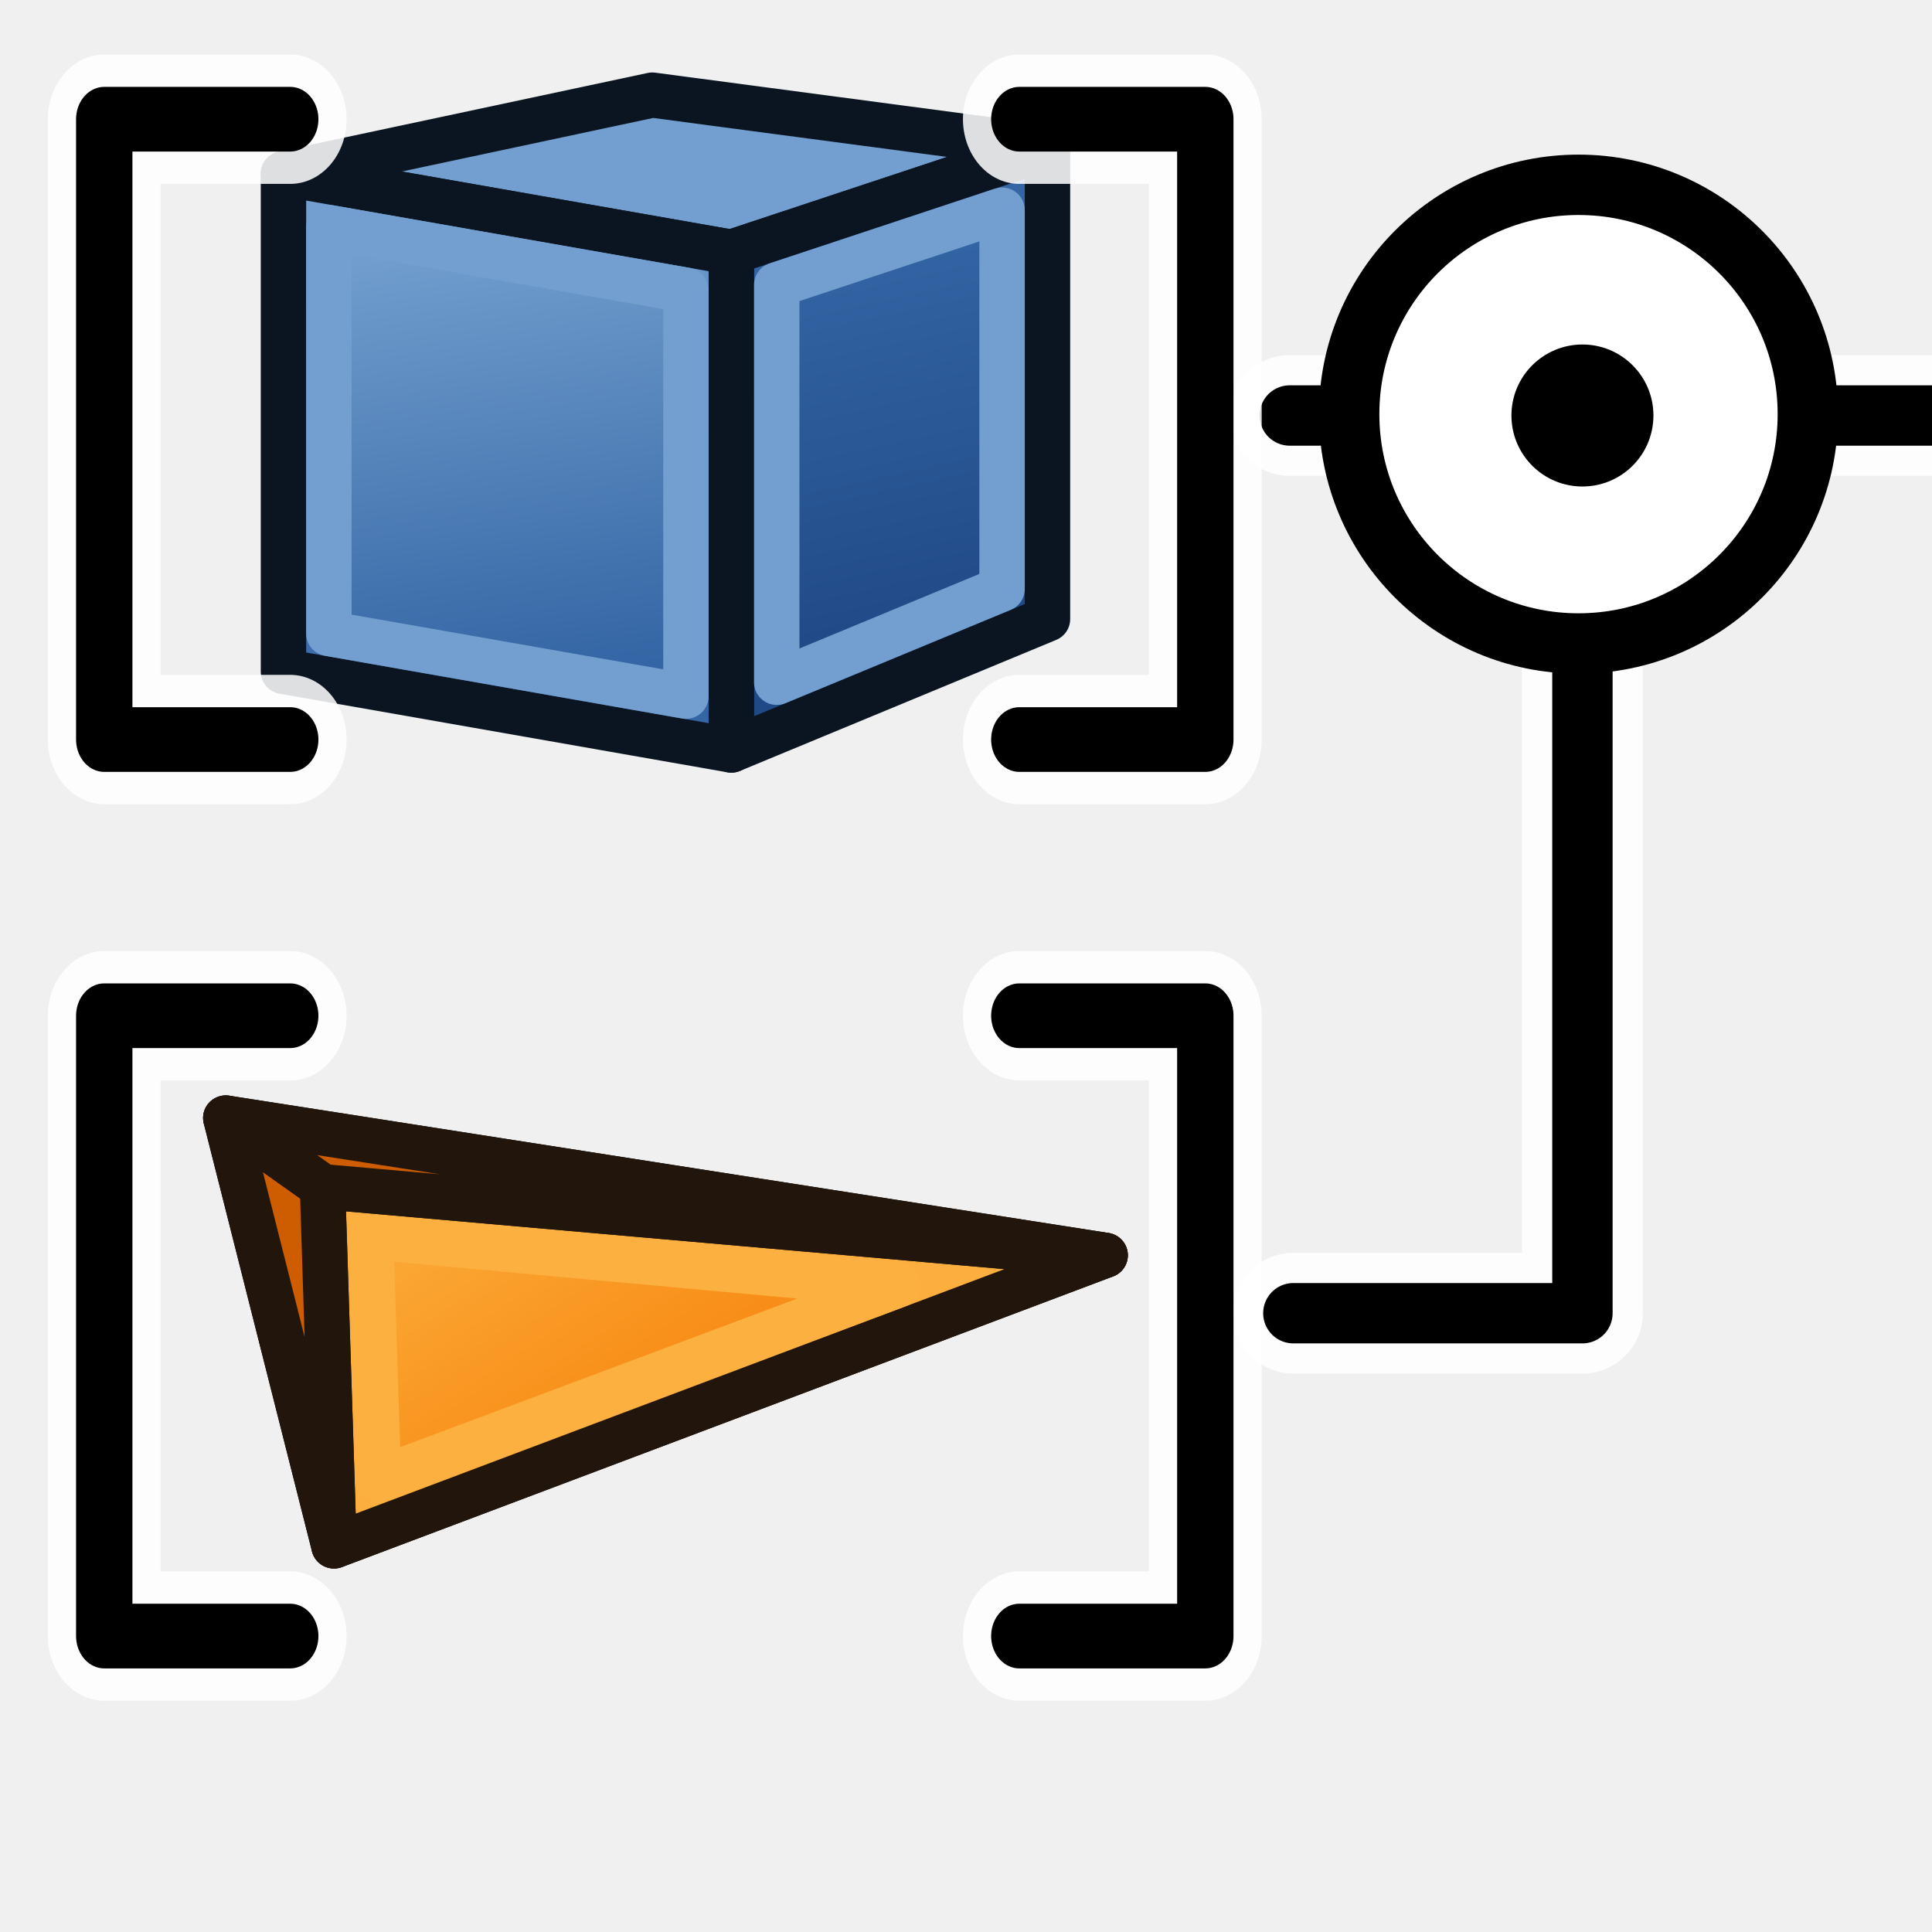
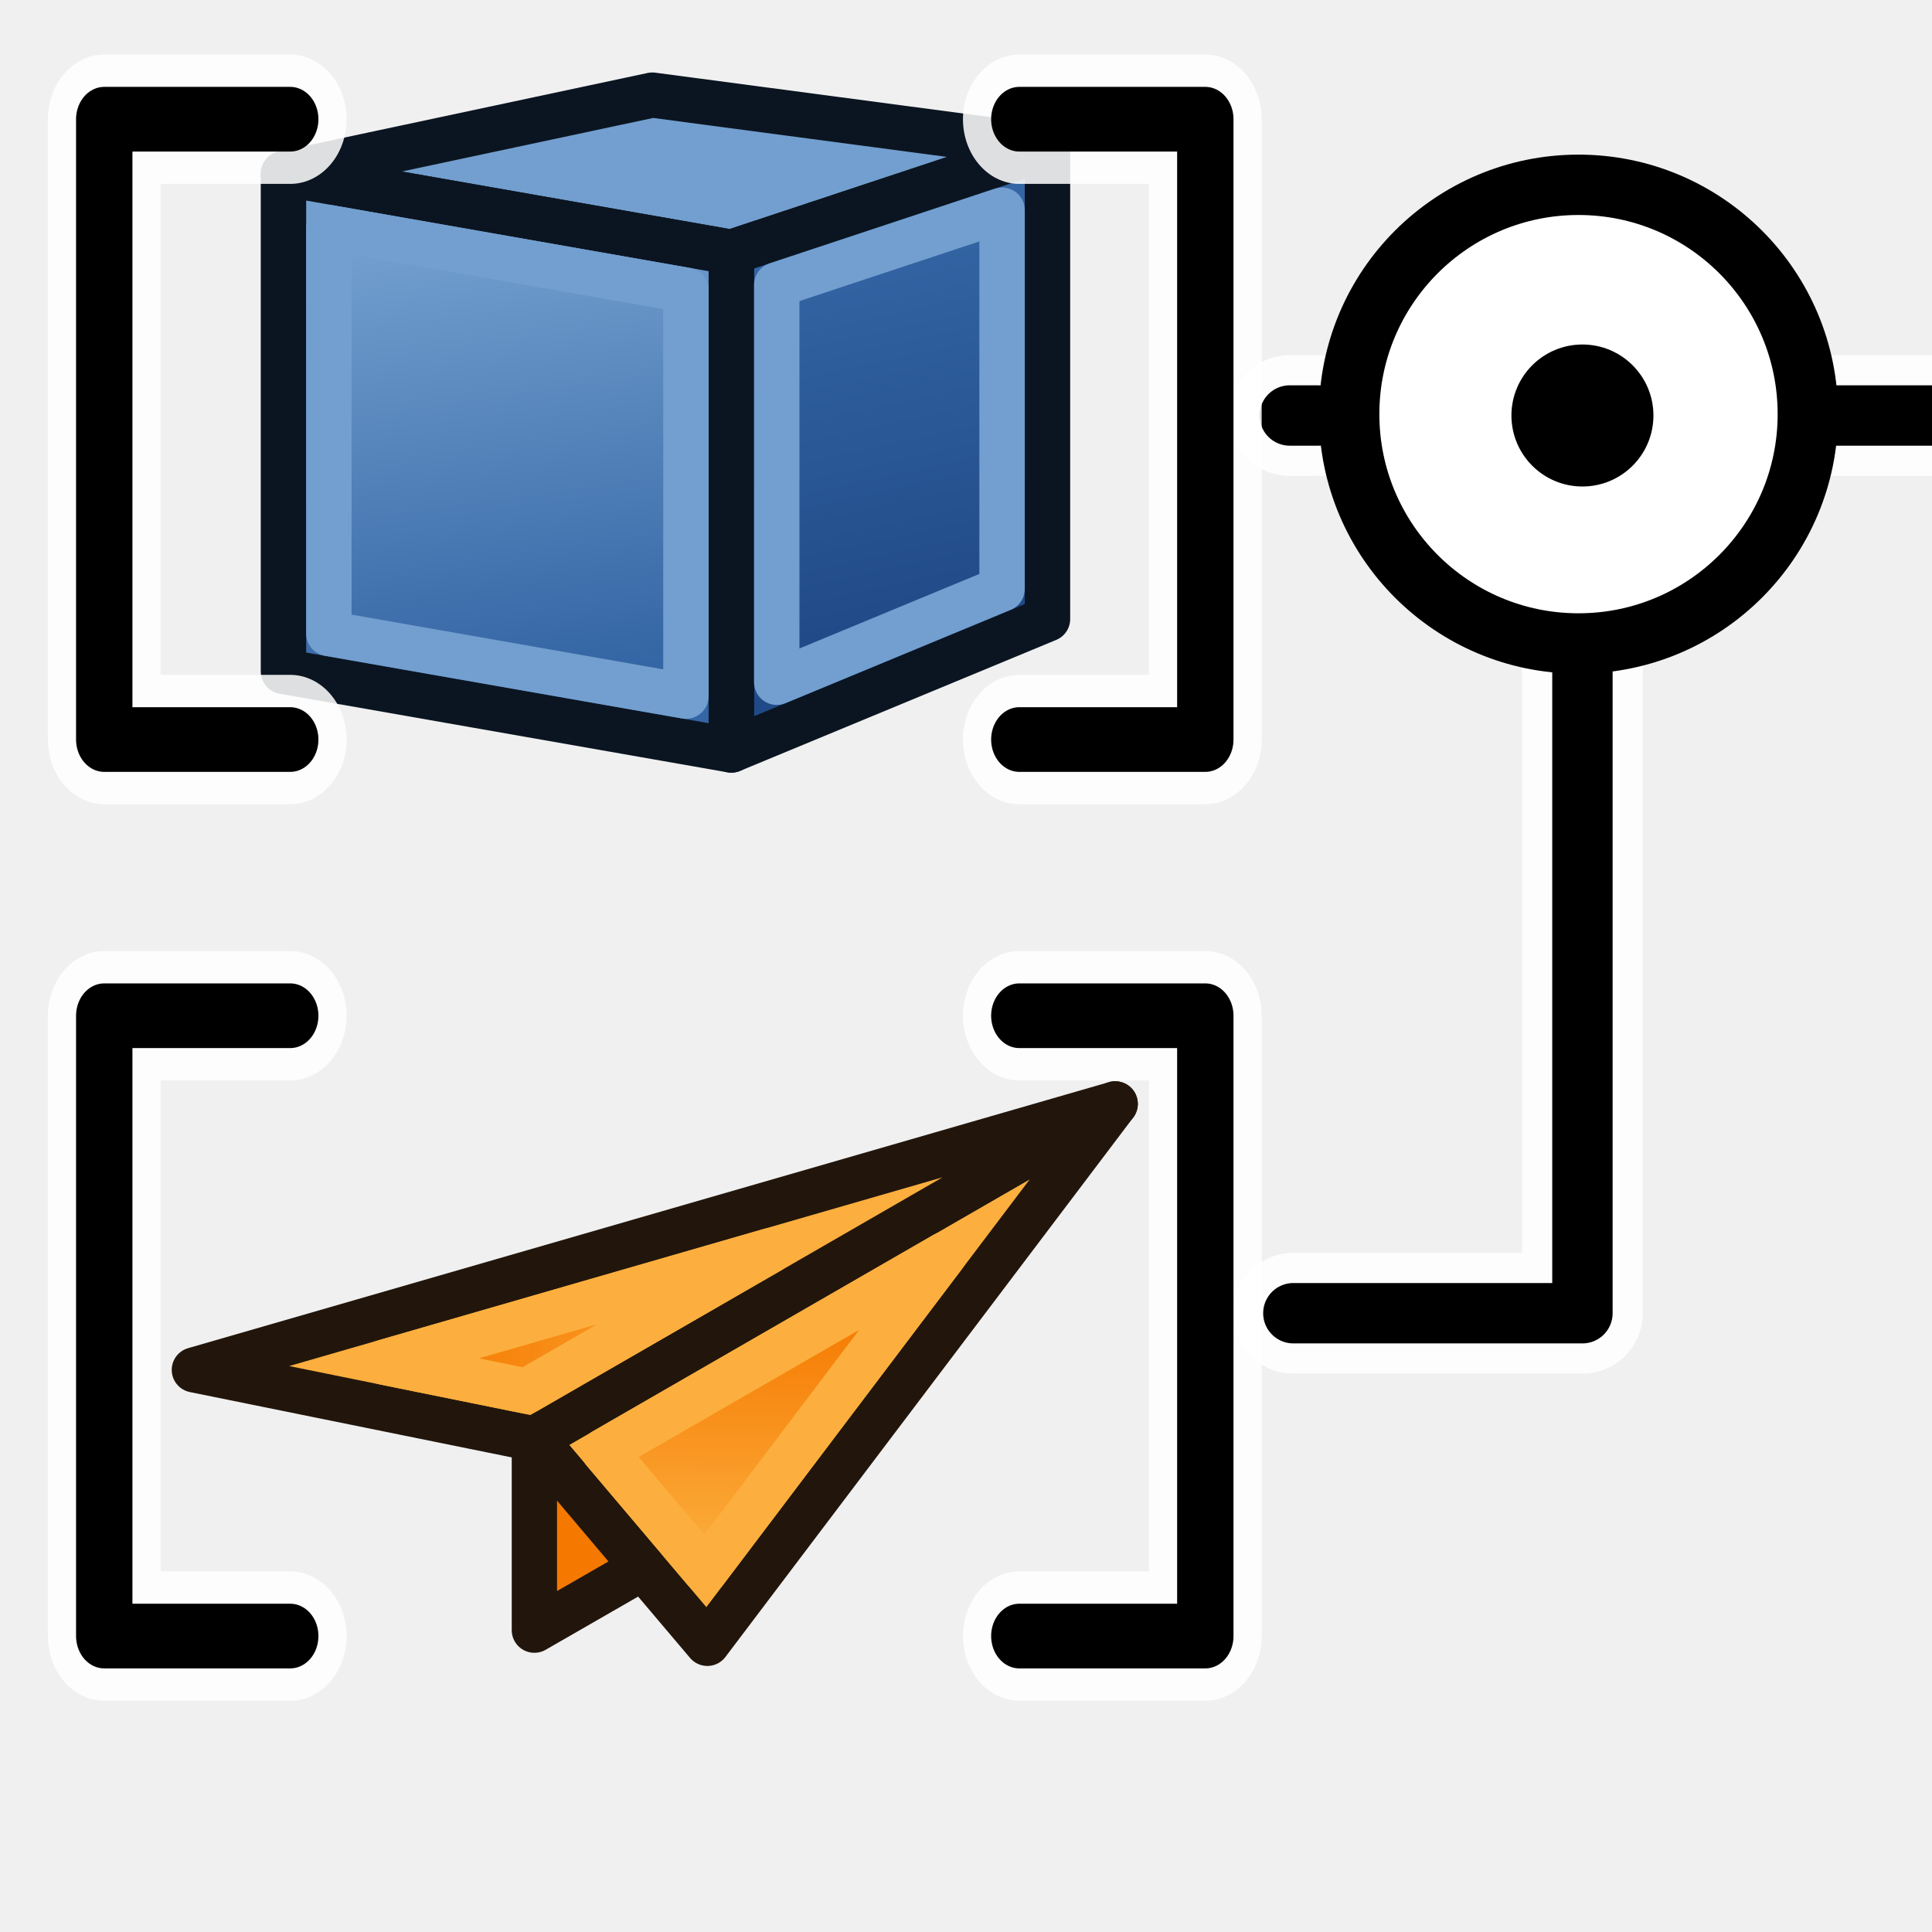
<svg xmlns="http://www.w3.org/2000/svg" xmlns:xlink="http://www.w3.org/1999/xlink" width="64" height="64" id="svg2869" version="1.1" viewBox="0 0 64 64">
  <defs id="defs2871">
    <linearGradient id="linearGradient5">
      <stop style="stop-color:#ef2929;stop-opacity:1;" offset="0" id="stop19" />
      <stop style="stop-color:#ef2929;stop-opacity:0;" offset="1" id="stop20" />
    </linearGradient>
    <linearGradient id="swatch18">
      <stop style="stop-color:#ef2929;stop-opacity:1;" offset="0" id="stop18" />
    </linearGradient>
    <linearGradient id="swatch15">
      <stop style="stop-color:#3d0000;stop-opacity:1;" offset="0" id="stop15" />
    </linearGradient>
    <linearGradient id="linearGradient5-1">
      <stop style="stop-color:#ef2929;stop-opacity:1;" offset="0" id="stop5" />
      <stop style="stop-color:#ef2929;stop-opacity:0;" offset="1" id="stop6" />
    </linearGradient>
    <linearGradient id="linearGradient3836-9">
      <stop style="stop-color:#a40000;stop-opacity:1" offset="0" id="stop3838-8" />
      <stop style="stop-color:#ef2929;stop-opacity:1" offset="1" id="stop3840-1" />
    </linearGradient>
    <linearGradient id="linearGradient3836-9-3">
      <stop style="stop-color:#a40000;stop-opacity:1" offset="0" id="stop3838-8-5" />
      <stop style="stop-color:#ef2929;stop-opacity:1" offset="1" id="stop3840-1-6" />
    </linearGradient>
    <linearGradient id="linearGradient2">
      <stop style="stop-color:#73d216;stop-opacity:1;" offset="0" id="stop1" />
      <stop style="stop-color:#8ae234;stop-opacity:1;" offset="1" id="stop2" />
    </linearGradient>
    <linearGradient xlink:href="#linearGradient1" id="linearGradient4" x1="-10.642" y1="27.423" x2="0" y2="43.608" gradientUnits="userSpaceOnUse" />
    <linearGradient id="linearGradient1">
      <stop style="stop-color:#fcaf3e;stop-opacity:1" offset="0" id="stop3" />
      <stop style="stop-color:#f57900;stop-opacity:1" offset="1" id="stop4" />
    </linearGradient>
    <radialGradient xlink:href="#linearGradient3814" id="radialGradient3820" cx="20.946" cy="24.739" fx="20.946" fy="24.739" r="26.353" gradientTransform="matrix(0.5657978,1.555626,-1.400577,0.5312534,40.03372,-22.34149)" gradientUnits="userSpaceOnUse" />
    <linearGradient id="linearGradient3814">
      <stop style="stop-color:#ffffff;stop-opacity:1" offset="0" id="stop3816" />
      <stop style="stop-color:#d3d7cf;stop-opacity:1" offset="1" id="stop3818" />
    </linearGradient>
    <radialGradient xlink:href="#linearGradient3862" id="radialGradient3868" cx="44.616" cy="44.709" fx="44.616" fy="44.709" r="16.079" gradientUnits="userSpaceOnUse" gradientTransform="matrix(1.05728,-0.9950866,0.9062161,0.9628547,-49.68801,40.34883)" />
    <linearGradient id="linearGradient3862">
      <stop style="stop-color:#729fcf;stop-opacity:1" offset="0" id="stop3864" />
      <stop style="stop-color:#204a87;stop-opacity:1" offset="1" id="stop3866" />
    </linearGradient>
    <linearGradient id="linearGradient5048">
      <stop style="stop-color:black;stop-opacity:0;" offset="0" id="stop5050" />
      <stop id="stop5056" offset="0.5" style="stop-color:black;stop-opacity:1;" />
      <stop style="stop-color:black;stop-opacity:0;" offset="1" id="stop5052" />
    </linearGradient>
    <linearGradient id="linearGradient2290">
      <stop id="stop2292" offset="0" style="stop-color:#555753;stop-opacity:1;" />
      <stop id="stop2294" offset="1" style="stop-color:#313330;stop-opacity:1;" />
    </linearGradient>
    <linearGradient id="linearGradient2304">
      <stop id="stop2306" offset="0" style="stop-color:#353633;stop-opacity:1;" />
      <stop id="stop2308" offset="1" style="stop-color:#676964;stop-opacity:1;" />
    </linearGradient>
    <linearGradient id="linearGradient2615">
      <stop id="stop2617" offset="0" style="stop-color:#363d40;stop-opacity:1;" />
      <stop style="stop-color:#818f95;stop-opacity:1;" offset="0.5" id="stop2623" />
      <stop id="stop2619" offset="1" style="stop-color:#31383b;stop-opacity:1;" />
    </linearGradient>
    <linearGradient id="linearGradient2673">
      <stop id="stop2675" offset="0" style="stop-color:#8b8b8b;stop-opacity:1;" />
      <stop style="stop-color:#d3d9da;stop-opacity:1;" offset="0.5" id="stop2681" />
      <stop id="stop2677" offset="1" style="stop-color:#828282;stop-opacity:1;" />
    </linearGradient>
    <linearGradient id="linearGradient2591">
      <stop style="stop-color:#7a7a7a;stop-opacity:1;" offset="0" id="stop2593" />
      <stop style="stop-color:#000000;stop-opacity:1;" offset="1" id="stop2595" />
    </linearGradient>
    <linearGradient id="linearGradient2631">
      <stop id="stop2633" offset="0" style="stop-color:#010101;stop-opacity:1;" />
      <stop id="stop2635" offset="1" style="stop-color:#959595;stop-opacity:1;" />
    </linearGradient>
    <linearGradient id="linearGradient2268">
      <stop id="stop2270" offset="0" style="stop-color:#555753;stop-opacity:1;" />
      <stop id="stop2272" offset="1" style="stop-opacity:1;stop-color:#141514" />
    </linearGradient>
    <linearGradient id="linearGradient3301">
      <stop id="stop3303" offset="0" style="stop-color:#ffffff;stop-opacity:1;" />
      <stop id="stop3305" offset="1" style="stop-color:#cbcbcb;stop-opacity:1;" />
    </linearGradient>
    <linearGradient id="linearGradient2230">
      <stop style="stop-color:#eeeeee;stop-opacity:1;" offset="0" id="stop2232" />
      <stop style="stop-color:#a2a2a2;stop-opacity:1;" offset="1" id="stop2234" />
    </linearGradient>
    <linearGradient id="linearGradient3814-6">
      <stop style="stop-color:#ffffff;stop-opacity:1;" offset="0" id="stop3816-3" />
      <stop id="stop3822" offset="0.5" style="stop-color:#ffffff;stop-opacity:1;" />
      <stop style="stop-color:#dcdef8;stop-opacity:1;" offset="1" id="stop3818-6" />
    </linearGradient>
    <linearGradient xlink:href="#linearGradient1" id="linearGradient57-6" gradientUnits="userSpaceOnUse" x1="-10.642" y1="27.423" x2="0" y2="43.608" />
    <linearGradient xlink:href="#linearGradient1" id="linearGradient57-6-5" gradientUnits="userSpaceOnUse" x1="-10.642" y1="27.423" x2="0" y2="43.608" />
    <linearGradient xlink:href="#linearGradient1" id="linearGradient57" gradientUnits="userSpaceOnUse" x1="-10.642" y1="27.423" x2="0" y2="43.608" />
    <linearGradient y2="21.837" x2="47.502" y1="51.18" x1="53.897" gradientTransform="translate(0,-4)" gradientUnits="userSpaceOnUse" id="linearGradient1905-3" xlink:href="#linearGradient3777" />
    <linearGradient id="linearGradient3777">
      <stop style="stop-color:#204a87;stop-opacity:1" offset="0" id="stop3779" />
      <stop style="stop-color:#3465a4;stop-opacity:1" offset="1" id="stop3781" />
    </linearGradient>
    <linearGradient y2="21.311" x2="17.329" y1="55.718" x1="22.117" gradientTransform="translate(0,-4)" gradientUnits="userSpaceOnUse" id="linearGradient1907-5" xlink:href="#linearGradient3767" />
    <linearGradient id="linearGradient3767">
      <stop style="stop-color:#3465a4;stop-opacity:1" offset="0" id="stop3769" />
      <stop style="stop-color:#729fcf;stop-opacity:1" offset="1" id="stop3771" />
    </linearGradient>
    <linearGradient xlink:href="#linearGradient1" id="linearGradient57-6-5-5" gradientUnits="userSpaceOnUse" x1="-10.642" y1="27.423" x2="0" y2="43.608" />
    <linearGradient y2="21.837" x2="47.502" y1="51.18" x1="53.897" gradientTransform="translate(0,-4)" gradientUnits="userSpaceOnUse" id="linearGradient1905-3-4" xlink:href="#linearGradient3777" />
    <linearGradient y2="21.311" x2="17.329" y1="55.718" x1="22.117" gradientTransform="translate(0,-4)" gradientUnits="userSpaceOnUse" id="linearGradient1907-5-0" xlink:href="#linearGradient3767" />
+     <linearGradient xlink:href="#linearGradient223" id="linearGradient272-8" gradientUnits="userSpaceOnUse" x1="-146.058" y1="77.268" x2="-126.615" y2="76.48" />
+     <linearGradient id="linearGradient223">
+       <stop style="stop-color:#f57900;stop-opacity:1" offset="0" id="stop223" />
+       <stop style="stop-color:#fcaf3e;stop-opacity:1" offset="1" id="stop224" />
+     </linearGradient>
+     <linearGradient xlink:href="#linearGradient1" id="linearGradient271-2" gradientUnits="userSpaceOnUse" x1="-129.76" y1="90.001" x2="-129.631" y2="78.222" />
  </defs>
  <g id="layer3" style="display:inline">
    <g id="layer3-5" style="display:inline">
      <g transform="matrix(0.436359,0,0,0.4339708,8.081178,0.1109667)" id="g3004-2" style="display:inline;stroke-width:1.828">
        <path id="path2993-5" d="M 3,13 37,19 61,11 31,7 Z" style="fill:#729fcf;stroke:#0b1521;stroke-width:3.447;stroke-linecap:butt;stroke-linejoin:round;stroke-dasharray:none;stroke-opacity:1" />
        <path id="path2995-4" d="M 61,11 V 47 L 37,57 V 19 Z" style="fill:url(#linearGradient1905-3-4);fill-opacity:1;stroke:#0b1521;stroke-width:3.447;stroke-linecap:butt;stroke-linejoin:round;stroke-dasharray:none;stroke-opacity:1" />
        <path style="display:inline;overflow:visible;visibility:visible;fill:url(#linearGradient1907-5-0);fill-opacity:1;fill-rule:evenodd;stroke:#0b1521;stroke-width:3.447;stroke-linecap:butt;stroke-linejoin:round;stroke-miterlimit:4;stroke-dasharray:none;stroke-dashoffset:0;stroke-opacity:1;marker:none;enable-background:accumulate" d="m 3,13 34,6 V 57 L 3,51 Z" id="path3825-8-7" />
        <path id="path49" d="M 57.553,15.781 V 44.703 L 40.447,51.83 V 21.484 Z" style="fill:none;fill-opacity:1;stroke:#729fcf;stroke-width:3.447;stroke-linecap:butt;stroke-linejoin:round;stroke-dasharray:none;stroke-opacity:1" />
        <path style="display:inline;overflow:visible;visibility:visible;fill:none;fill-opacity:1;fill-rule:evenodd;stroke:#729fcf;stroke-width:3.447;stroke-linecap:butt;stroke-linejoin:round;stroke-miterlimit:4;stroke-dasharray:none;stroke-dashoffset:0;stroke-opacity:1;marker:none;enable-background:accumulate" d="M 6.447,17.109 33.553,21.893 V 52.891 L 6.447,48.107 Z" id="path50" />
      </g>
      <path style="fill:none;stroke:#ffffff;stroke-width:4;stroke-linecap:round;stroke-linejoin:round;stroke-miterlimit:4;stroke-dasharray:none;stroke-opacity:0.863" d="M 42.844,43.502 H 52.42 V 21.156" id="path3866" />
      <path style="fill:none;stroke:#000000;stroke-width:2;stroke-linecap:round;stroke-linejoin:round;stroke-miterlimit:4;stroke-dasharray:none;stroke-opacity:1" d="M 42.844,43.502 H 52.42 V 21.156" id="path6" />
      <path style="fill:none;stroke:#ffffff;stroke-width:4;stroke-linecap:round;stroke-linejoin:round;stroke-miterlimit:4;stroke-dasharray:none;stroke-opacity:0.863" d="m 42.724,13.764 0.96,0" id="path3868" />
      <path style="fill:none;stroke:#000000;stroke-width:2;stroke-linecap:round;stroke-linejoin:round;stroke-miterlimit:4;stroke-dasharray:none;stroke-opacity:1" d="m 42.724,13.764 0.96,0" id="path7" />
      <path style="fill:none;stroke:#ffffff;stroke-width:4;stroke-linecap:round;stroke-linejoin:round;stroke-miterlimit:4;stroke-dasharray:none;stroke-opacity:0.863" d="m 60.653,13.764 h 7.393" id="path3868-3" />
      <path style="fill:none;stroke:#000000;stroke-width:2;stroke-linecap:round;stroke-linejoin:round;stroke-miterlimit:4;stroke-dasharray:none;stroke-opacity:1" d="m 60.653,13.764 h 7.393" id="path8" />
      <circle style="fill:#ffffff;fill-opacity:1;stroke:#000000;stroke-width:2;stroke-linecap:round;stroke-linejoin:round;stroke-miterlimit:4;stroke-dasharray:none;stroke-dashoffset:0;stroke-opacity:1" id="path3823" cx="52.29" cy="13.719" r="7.597" />
      <circle style="fill:#000000;fill-opacity:1;stroke:none;stroke-width:1.5;stroke-linecap:round;stroke-linejoin:round;stroke-miterlimit:4;stroke-dasharray:none;stroke-dashoffset:0;stroke-opacity:1" id="path3888" cx="52.42" cy="13.764" r="2.352" />
-       <g id="g5" style="display:inline;stroke-width:1.132;stroke-dasharray:none" transform="matrix(0.8862458,0,0,0.881069,23.38422,13.88389)">
-         <path id="path1" d="m -17.945,26.276 4.044,16.089 28.823,-10.927 z" style="fill:none;stroke:#000000;stroke-width:1.698;stroke-linecap:round;stroke-linejoin:round;stroke-dasharray:none;stroke-opacity:1" />
-         <path id="path2" d="M -13.901,42.366 14.922,31.439 -14.331,28.857 Z" style="fill:#fcaf3e;fill-opacity:1;stroke:#22160c;stroke-width:1.698;stroke-linecap:round;stroke-linejoin:round;stroke-dasharray:none;stroke-opacity:1" />
-         <path id="path3" d="m -17.945,26.276 4.044,16.089 -0.43,-13.508 z" style="fill:#ce5c00;fill-opacity:1;stroke:#22160c;stroke-width:1.698;stroke-linecap:round;stroke-linejoin:round;stroke-dasharray:none;stroke-opacity:1" />
-         <path id="path4" d="m -14.331,28.857 29.253,2.581 -32.867,-5.162 z" style="fill:#ce5c00;fill-opacity:1;stroke:#22160c;stroke-width:1.698;stroke-linecap:round;stroke-linejoin:round;stroke-dasharray:none;stroke-opacity:1" />
-         <path id="path5" d="M -12.531,30.748 7.171,32.558 -12.238,39.864 Z" style="fill:url(#linearGradient57-6-5-5);fill-opacity:1;stroke:#fcb040;stroke-width:1.698;stroke-linecap:round;stroke-linejoin:round;stroke-dasharray:none;stroke-opacity:1" />
+       <g id="g15" transform="matrix(0.1621282,0,0,0.1621282,9.360599,-49.80729)" style="display:inline">
+         <g id="g14" transform="matrix(6.167958,0,0,6.167958,-69.66167,425.821)">
+           <g id="g13" transform="matrix(0.7245765,0,0,0.7085627,0.5175121,-19.39842)" style="stroke-width:1.396">
+             <g style="stroke-width:2.791;stroke-miterlimit:4;stroke-dasharray:none" id="g10" transform="matrix(1.492248,0,0,1.751049,-0.2232012,-39.0792)">
+               <path id="path9" d="M 10.351,25.636 H 4.653 v 16.562 h 5.698" style="fill:none;stroke:#ffffff;stroke-width:3.454;stroke-linecap:round;stroke-linejoin:round;stroke-miterlimit:4;stroke-dasharray:none;stroke-opacity:0.86" />
+               <path style="fill:none;stroke:#000000;stroke-width:1.727;stroke-linecap:round;stroke-linejoin:round;stroke-miterlimit:4;stroke-dasharray:none;stroke-opacity:1" d="M 10.351,25.636 H 4.653 v 16.562 h 5.698" id="path10" />
+             </g>
+             <g style="stroke-width:2.791;stroke-miterlimit:4;stroke-dasharray:none" id="g12" transform="matrix(-1.492248,0,0,1.751049,64.00225,-39.0792)">
+               <path id="path11" d="M 10.351,25.636 H 4.653 v 16.562 h 5.698" style="fill:none;stroke:#ffffff;stroke-width:3.454;stroke-linecap:round;stroke-linejoin:round;stroke-miterlimit:4;stroke-dasharray:none;stroke-opacity:0.86" />
+               <path style="fill:none;stroke:#000000;stroke-width:1.727;stroke-linecap:round;stroke-linejoin:round;stroke-miterlimit:4;stroke-dasharray:none;stroke-opacity:1" d="M 10.351,25.636 H 4.653 v 16.562 h 5.698" id="path12" />
+             </g>
+           </g>
+         </g>
+       </g>
+       <g id="g268" style="display:inline;stroke-width:1.39" transform="matrix(0.7200127,0,0,0.7192173,118.4845,-12.89001)">
+         <path d="m -113.252,68.766 -26.727,15.43 7.964,9.416 z" style="fill:#fcaf3e;fill-rule:evenodd;stroke:#22160c;stroke-width:2.084;stroke-linecap:round;stroke-linejoin:round;stroke-dasharray:none;stroke-opacity:1" id="path264" />
+         <path d="m -113.252,68.766 -42.364,12.252 15.637,3.178 z" style="fill:#fcaf3e;fill-rule:evenodd;stroke:#22160c;stroke-width:2.084;stroke-linecap:round;stroke-linejoin:round;stroke-dasharray:none;stroke-opacity:1" id="path265" />
+         <path d="m -139.973,84.192 v 8.814 l 5.008,-2.884 z" style="fill:#f57900;fill-rule:evenodd;stroke:#22160c;stroke-width:2.084;stroke-linecap:round;stroke-linejoin:round;stroke-dasharray:none;stroke-opacity:1" id="path266" />
+         <path d="m -129.137,75.529 -11.199,6.465 -6.553,-1.33 z" style="font-variation-settings:normal;opacity:1;vector-effect:none;fill:url(#linearGradient272-8);fill-opacity:1;fill-rule:evenodd;stroke:#fcaf3e;stroke-width:2.084;stroke-linecap:round;stroke-linejoin:round;stroke-miterlimit:4;stroke-dasharray:none;stroke-dashoffset:0;stroke-opacity:1;-inkscape-stroke:none;stop-color:#000000;stop-opacity:1" id="path13" />
+         <path d="m -121.107,75.707 -11,14.566 -4.67,-5.52 z" style="font-variation-settings:normal;opacity:1;vector-effect:none;fill:url(#linearGradient271-2);fill-opacity:1;fill-rule:evenodd;stroke:#fcaf3e;stroke-width:2.084;stroke-linecap:round;stroke-linejoin:round;stroke-miterlimit:4;stroke-dasharray:none;stroke-dashoffset:0;stroke-opacity:1;-inkscape-stroke:none;stop-color:#000000;stop-opacity:1" id="path14" />
      </g>
      <g id="g3" transform="matrix(0.1621282,0,0,0.1621282,9.360599,-20.1088)" style="display:inline">
        <g id="g52" transform="matrix(6.167958,0,0,6.167958,-69.66167,425.821)">
          <g id="g49" transform="matrix(0.7245765,0,0,0.7085627,0.5175121,-19.39842)" style="stroke-width:1.396">
            <g style="stroke-width:2.791;stroke-miterlimit:4;stroke-dasharray:none" id="g48" transform="matrix(1.492248,0,0,1.751049,-0.2232012,-39.0792)">
              <path id="path47" d="M 10.351,25.636 H 4.653 v 16.562 h 5.698" style="fill:none;stroke:#ffffff;stroke-width:3.454;stroke-linecap:round;stroke-linejoin:round;stroke-miterlimit:4;stroke-dasharray:none;stroke-opacity:0.86" />
              <path style="fill:none;stroke:#000000;stroke-width:1.727;stroke-linecap:round;stroke-linejoin:round;stroke-miterlimit:4;stroke-dasharray:none;stroke-opacity:1" d="M 10.351,25.636 H 4.653 v 16.562 h 5.698" id="path48" />
            </g>
            <g style="stroke-width:2.791;stroke-miterlimit:4;stroke-dasharray:none" id="use48" transform="matrix(-1.492248,0,0,1.751049,64.00225,-39.0792)">
              <path id="path71" d="M 10.351,25.636 H 4.653 v 16.562 h 5.698" style="fill:none;stroke:#ffffff;stroke-width:3.454;stroke-linecap:round;stroke-linejoin:round;stroke-miterlimit:4;stroke-dasharray:none;stroke-opacity:0.86" />
              <path style="fill:none;stroke:#000000;stroke-width:1.727;stroke-linecap:round;stroke-linejoin:round;stroke-miterlimit:4;stroke-dasharray:none;stroke-opacity:1" d="M 10.351,25.636 H 4.653 v 16.562 h 5.698" id="path72" />
            </g>
          </g>
        </g>
      </g>
-       <g id="g15" transform="matrix(0.1621282,0,0,0.1621282,9.360599,-49.80729)" style="display:inline">
-         <g id="g14" transform="matrix(6.167958,0,0,6.167958,-69.66167,425.821)">
-           <g id="g13" transform="matrix(0.7245765,0,0,0.7085627,0.5175121,-19.39842)" style="stroke-width:1.396">
-             <g style="stroke-width:2.791;stroke-miterlimit:4;stroke-dasharray:none" id="g10" transform="matrix(1.492248,0,0,1.751049,-0.2232012,-39.0792)">
-               <path id="path9" d="M 10.351,25.636 H 4.653 v 16.562 h 5.698" style="fill:none;stroke:#ffffff;stroke-width:3.454;stroke-linecap:round;stroke-linejoin:round;stroke-miterlimit:4;stroke-dasharray:none;stroke-opacity:0.86" />
-               <path style="fill:none;stroke:#000000;stroke-width:1.727;stroke-linecap:round;stroke-linejoin:round;stroke-miterlimit:4;stroke-dasharray:none;stroke-opacity:1" d="M 10.351,25.636 H 4.653 v 16.562 h 5.698" id="path10" />
-             </g>
-             <g style="stroke-width:2.791;stroke-miterlimit:4;stroke-dasharray:none" id="g12" transform="matrix(-1.492248,0,0,1.751049,64.00225,-39.0792)">
-               <path id="path11" d="M 10.351,25.636 H 4.653 v 16.562 h 5.698" style="fill:none;stroke:#ffffff;stroke-width:3.454;stroke-linecap:round;stroke-linejoin:round;stroke-miterlimit:4;stroke-dasharray:none;stroke-opacity:0.86" />
-               <path style="fill:none;stroke:#000000;stroke-width:1.727;stroke-linecap:round;stroke-linejoin:round;stroke-miterlimit:4;stroke-dasharray:none;stroke-opacity:1" d="M 10.351,25.636 H 4.653 v 16.562 h 5.698" id="path12" />
-             </g>
-           </g>
-         </g>
-       </g>
    </g>
  </g>
</svg>
